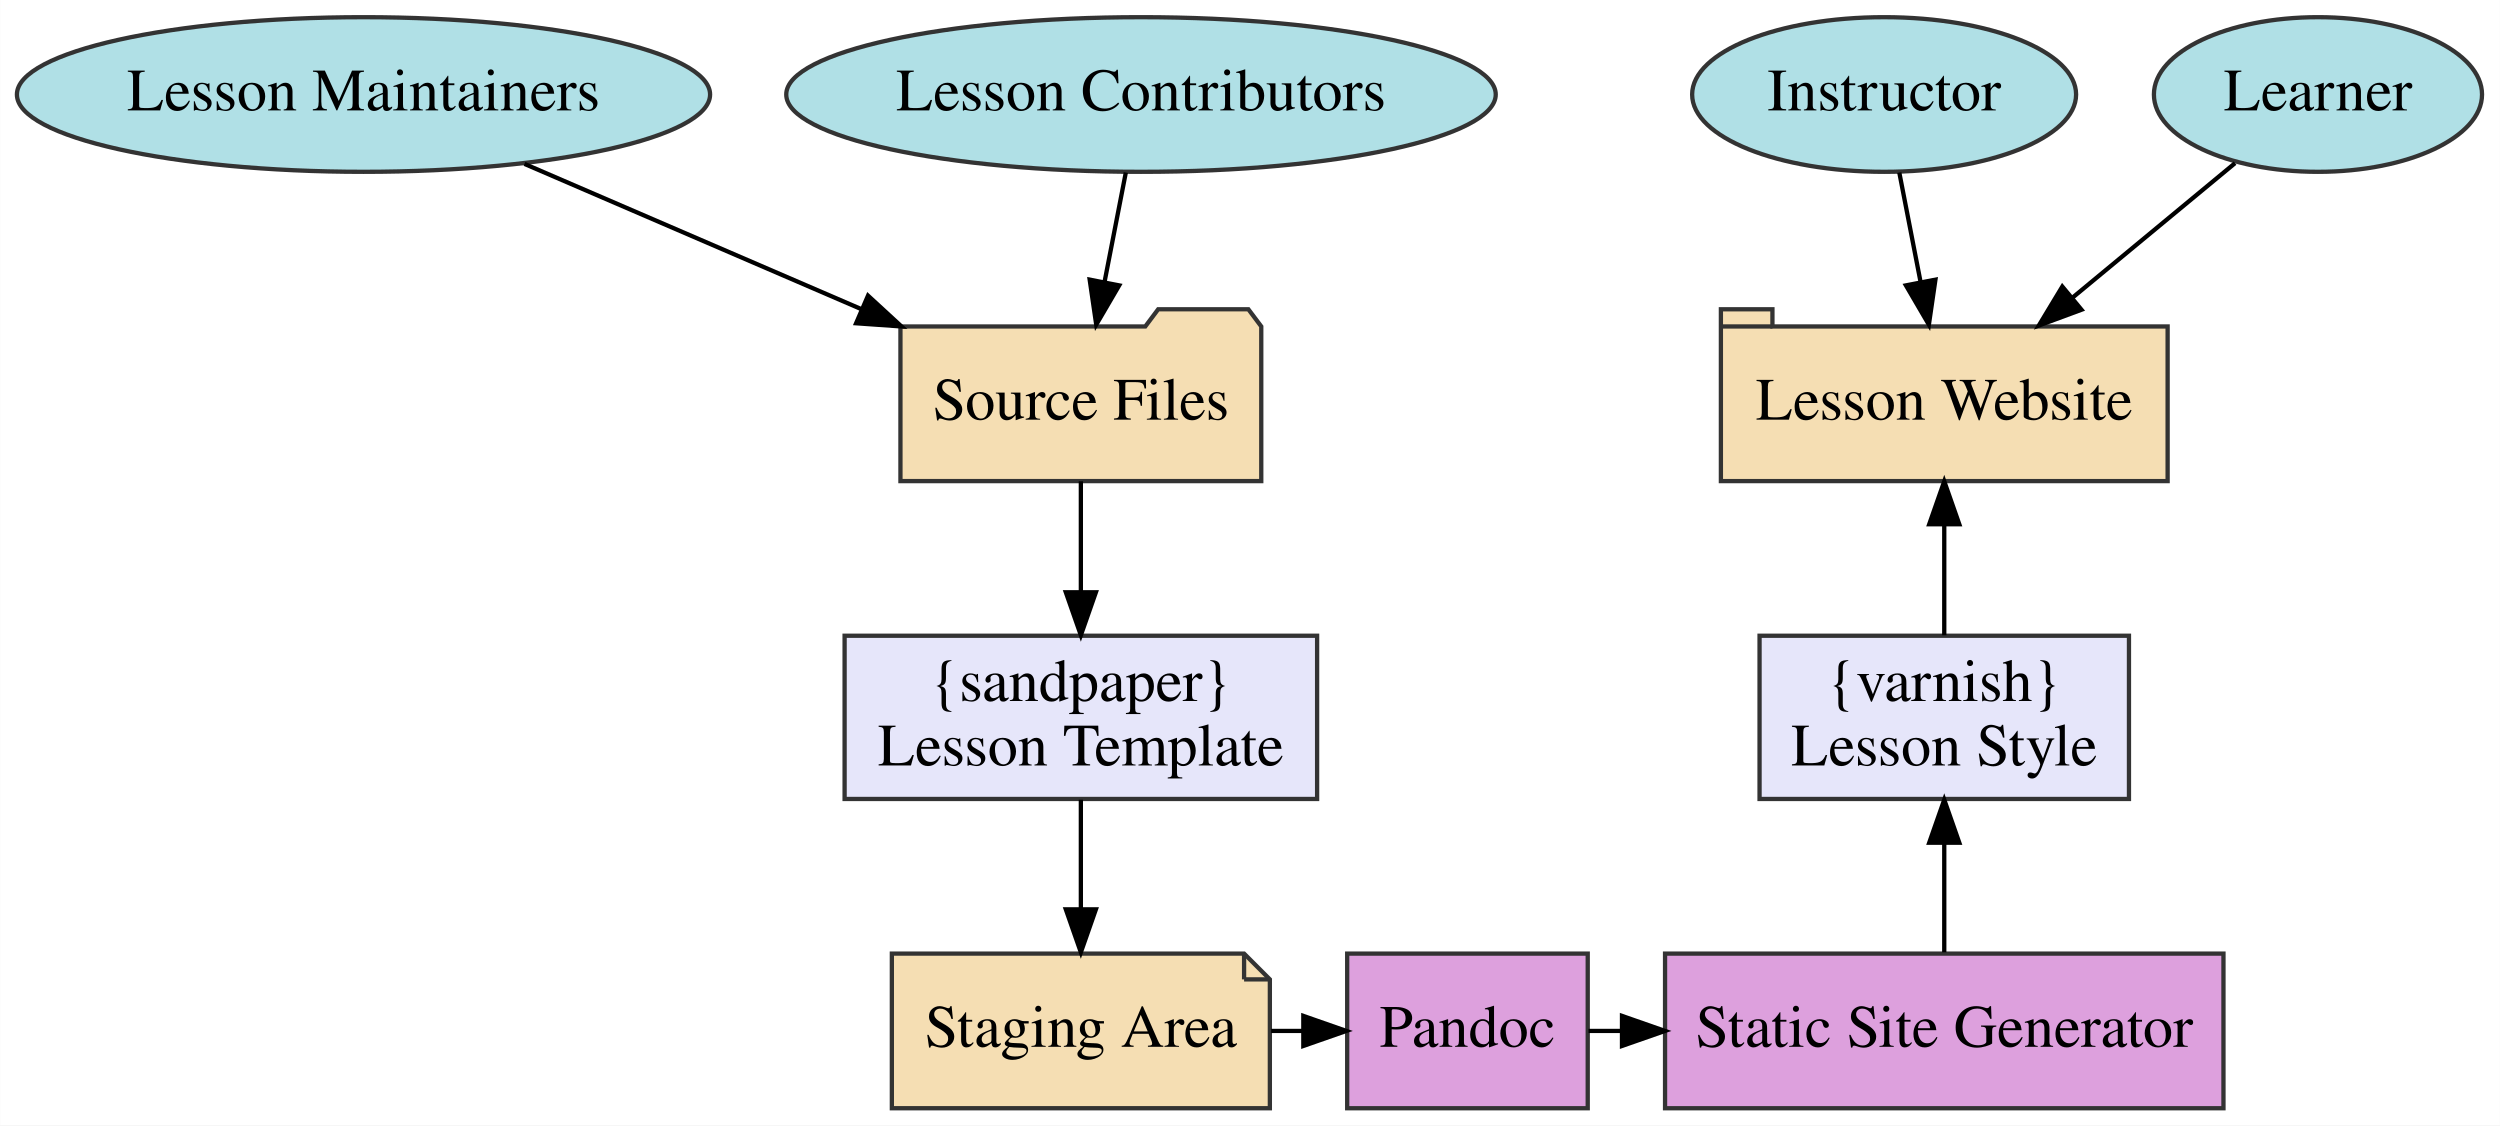
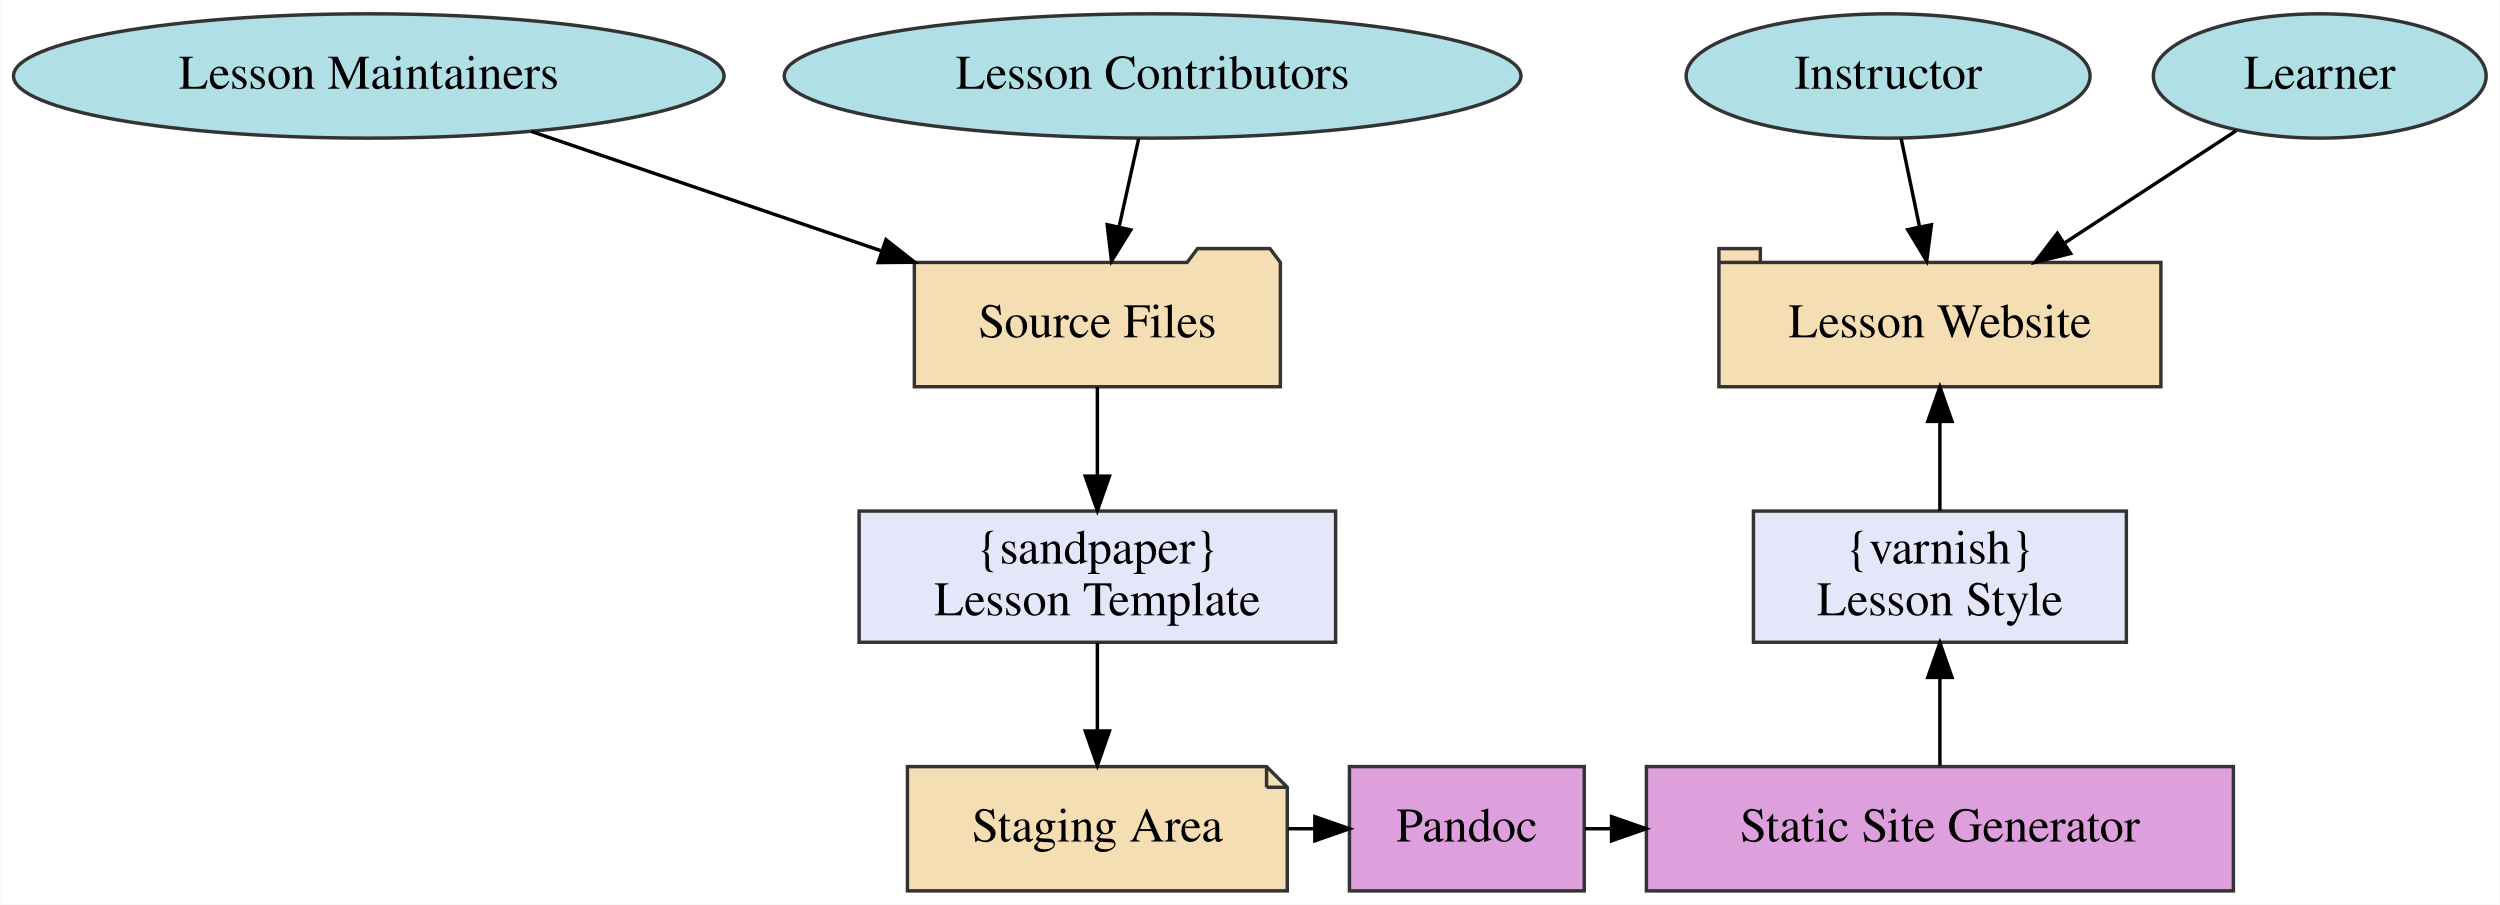
- <svg xmlns="http://www.w3.org/2000/svg" width="582pt" height="262pt" viewBox="0.00 0.00 581.94 262.00">
+ <svg xmlns="http://www.w3.org/2000/svg" width="724pt" height="262pt" viewBox="0.00 0.00 723.79 262.00">
  <g id="graph0" class="graph" transform="scale(1 1) rotate(0) translate(4 258)">
-     <polygon fill="#ffffff" stroke="transparent" points="-4,4 -4,-258 577.939,-258 577.939,4 -4,4" />
+     <polygon fill="#ffffff" stroke="transparent" points="-4,4 -4,-258 719.787,-258 719.787,4 -4,4" />
    <g id="node1" class="node">
-       <polygon fill="#f5deb3" stroke="#333333" points="289.593,-182 286.593,-186 265.593,-186 262.593,-182 205.593,-182 205.593,-146 289.593,-146 289.593,-182" />
-       <text text-anchor="middle" x="247.593" y="-160.3" font-family="Times,serif" font-size="14.00" fill="#000000">Source Files</text>
+       <polygon fill="#f5deb3" stroke="#333333" points="366.691,-182 363.691,-186 342.691,-186 339.691,-182 260.691,-182 260.691,-146 366.691,-146 366.691,-182" />
+       <text text-anchor="middle" x="313.691" y="-160.3" font-family="Times,serif" font-size="14.00" fill="#000000">Source Files</text>
    </g>
    <g id="node4" class="node">
-       <polygon fill="#e6e6fa" stroke="#333333" points="302.593,-110 192.593,-110 192.593,-72 302.593,-72 302.593,-110" />
-       <text text-anchor="middle" x="247.593" y="-94.8" font-family="Times,serif" font-size="14.00" fill="#000000">{sandpaper}</text>
-       <text text-anchor="middle" x="247.593" y="-79.8" font-family="Times,serif" font-size="14.00" fill="#000000">Lesson Template</text>
+       <polygon fill="#e6e6fa" stroke="#333333" points="382.691,-110 244.691,-110 244.691,-72 382.691,-72 382.691,-110" />
+       <text text-anchor="middle" x="313.691" y="-94.8" font-family="Times,serif" font-size="14.00" fill="#000000">{sandpaper}</text>
+       <text text-anchor="middle" x="313.691" y="-79.8" font-family="Times,serif" font-size="14.00" fill="#000000">Lesson Template</text>
    </g>
    <g id="edge5" class="edge">
-       <path fill="none" stroke="#000000" d="M247.593,-145.955C247.593,-138.211 247.593,-128.962 247.593,-120.281" />
-       <polygon fill="#000000" stroke="#000000" points="251.093,-120.113 247.593,-110.113 244.093,-120.113 251.093,-120.113" />
+       <path fill="none" stroke="#000000" d="M313.691,-145.955C313.691,-138.211 313.691,-128.962 313.691,-120.281" />
+       <polygon fill="#000000" stroke="#000000" points="317.191,-120.113 313.691,-110.113 310.191,-120.113 317.191,-120.113" />
    </g>
    <g id="node2" class="node">
-       <polygon fill="#f5deb3" stroke="#333333" points="285.593,-36 203.593,-36 203.593,0 291.593,0 291.593,-30 285.593,-36" />
-       <polyline fill="none" stroke="#333333" points="285.593,-36 285.593,-30 " />
-       <polyline fill="none" stroke="#333333" points="291.593,-30 285.593,-30 " />
-       <text text-anchor="middle" x="247.593" y="-14.3" font-family="Times,serif" font-size="14.00" fill="#000000">Staging Area</text>
+       <polygon fill="#f5deb3" stroke="#333333" points="362.691,-36 258.691,-36 258.691,0 368.691,0 368.691,-30 362.691,-36" />
+       <polyline fill="none" stroke="#333333" points="362.691,-36 362.691,-30 " />
+       <polyline fill="none" stroke="#333333" points="368.691,-30 362.691,-30 " />
+       <text text-anchor="middle" x="313.691" y="-14.3" font-family="Times,serif" font-size="14.00" fill="#000000">Staging Area</text>
    </g>
    <g id="node7" class="node">
-       <polygon fill="#dda0dd" stroke="#333333" points="365.593,-36 309.593,-36 309.593,0 365.593,0 365.593,-36" />
-       <text text-anchor="middle" x="337.593" y="-14.3" font-family="Times,serif" font-size="14.00" fill="#000000">Pandoc</text>
+       <polygon fill="#dda0dd" stroke="#333333" points="454.691,-36 386.691,-36 386.691,0 454.691,0 454.691,-36" />
+       <text text-anchor="middle" x="420.691" y="-14.3" font-family="Times,serif" font-size="14.00" fill="#000000">Pandoc</text>
    </g>
    <g id="edge8" class="edge">
-       <path fill="none" stroke="#000000" d="M291.89,-18C294.35,-18 296.81,-18 299.271,-18" />
-       <polygon fill="#000000" stroke="#000000" points="299.385,-21.5 309.385,-18 299.385,-14.5 299.385,-21.5" />
+       <path fill="none" stroke="#000000" d="M368.863,-18C371.461,-18 374.059,-18 376.657,-18" />
+       <polygon fill="#000000" stroke="#000000" points="376.679,-21.5 386.679,-18 376.679,-14.5 376.679,-21.5" />
    </g>
    <g id="node3" class="node">
-       <polygon fill="#f5deb3" stroke="#333333" points="500.593,-182 408.593,-182 408.593,-186 396.593,-186 396.593,-146 500.593,-146 500.593,-182" />
-       <polyline fill="none" stroke="#333333" points="396.593,-182 408.593,-182 " />
-       <text text-anchor="middle" x="448.593" y="-160.3" font-family="Times,serif" font-size="14.00" fill="#000000">Lesson Website</text>
+       <polygon fill="#f5deb3" stroke="#333333" points="621.691,-182 505.691,-182 505.691,-186 493.691,-186 493.691,-146 621.691,-146 621.691,-182" />
+       <polyline fill="none" stroke="#333333" points="493.691,-182 505.691,-182 " />
+       <text text-anchor="middle" x="557.691" y="-160.3" font-family="Times,serif" font-size="14.00" fill="#000000">Lesson Website</text>
    </g>
    <g id="edge6" class="edge">
-       <path fill="none" stroke="#000000" d="M247.593,-71.82C247.593,-64.097 247.593,-55.028 247.593,-46.559" />
-       <polygon fill="#000000" stroke="#000000" points="251.093,-46.297 247.593,-36.297 244.093,-46.297 251.093,-46.297" />
+       <path fill="none" stroke="#000000" d="M313.691,-71.82C313.691,-64.097 313.691,-55.028 313.691,-46.559" />
+       <polygon fill="#000000" stroke="#000000" points="317.191,-46.297 313.691,-36.297 310.191,-46.297 317.191,-46.297" />
    </g>
    <g id="node5" class="node">
-       <polygon fill="#e6e6fa" stroke="#333333" points="491.593,-110 405.593,-110 405.593,-72 491.593,-72 491.593,-110" />
-       <text text-anchor="middle" x="448.593" y="-94.8" font-family="Times,serif" font-size="14.00" fill="#000000">{varnish}</text>
-       <text text-anchor="middle" x="448.593" y="-79.8" font-family="Times,serif" font-size="14.00" fill="#000000">Lesson Style</text>
+       <polygon fill="#e6e6fa" stroke="#333333" points="611.691,-110 503.691,-110 503.691,-72 611.691,-72 611.691,-110" />
+       <text text-anchor="middle" x="557.691" y="-94.8" font-family="Times,serif" font-size="14.00" fill="#000000">{varnish}</text>
+       <text text-anchor="middle" x="557.691" y="-79.8" font-family="Times,serif" font-size="14.00" fill="#000000">Lesson Style</text>
    </g>
    <g id="edge7" class="edge">
-       <path fill="none" stroke="#000000" d="M448.593,-110.113C448.593,-117.99 448.593,-127.277 448.593,-135.902" />
-       <polygon fill="#000000" stroke="#000000" points="445.093,-135.955 448.593,-145.955 452.093,-135.955 445.093,-135.955" />
+       <path fill="none" stroke="#000000" d="M557.691,-110.113C557.691,-117.99 557.691,-127.277 557.691,-135.902" />
+       <polygon fill="#000000" stroke="#000000" points="554.191,-135.955 557.691,-145.955 561.191,-135.955 554.191,-135.955" />
    </g>
    <g id="node6" class="node">
-       <polygon fill="#dda0dd" stroke="#333333" points="513.593,-36 383.593,-36 383.593,0 513.593,0 513.593,-36" />
-       <text text-anchor="middle" x="448.593" y="-14.3" font-family="Times,serif" font-size="14.00" fill="#000000">Static Site Generator</text>
+       <polygon fill="#dda0dd" stroke="#333333" points="642.691,-36 472.691,-36 472.691,0 642.691,0 642.691,-36" />
+       <text text-anchor="middle" x="557.691" y="-14.3" font-family="Times,serif" font-size="14.00" fill="#000000">Static Site Generator</text>
    </g>
    <g id="edge10" class="edge">
-       <path fill="none" stroke="#000000" d="M448.593,-36.297C448.593,-43.998 448.593,-53.153 448.593,-61.748" />
-       <polygon fill="#000000" stroke="#000000" points="445.093,-61.82 448.593,-71.82 452.093,-61.82 445.093,-61.82" />
+       <path fill="none" stroke="#000000" d="M557.691,-36.297C557.691,-43.998 557.691,-53.153 557.691,-61.748" />
+       <polygon fill="#000000" stroke="#000000" points="554.191,-61.82 557.691,-71.82 561.191,-61.82 554.191,-61.82" />
    </g>
    <g id="edge9" class="edge">
-       <path fill="none" stroke="#000000" d="M365.776,-18C368.371,-18 370.966,-18 373.561,-18" />
-       <polygon fill="#000000" stroke="#000000" points="373.569,-21.5 383.569,-18 373.569,-14.5 373.569,-21.5" />
+       <path fill="none" stroke="#000000" d="M454.941,-18C457.424,-18 459.908,-18 462.391,-18" />
+       <polygon fill="#000000" stroke="#000000" points="462.601,-21.5 472.601,-18 462.601,-14.5 462.601,-21.5" />
    </g>
    <g id="node8" class="node">
-       <ellipse fill="#b0e0e6" stroke="#333333" cx="80.593" cy="-236" rx="80.686" ry="18" />
-       <text text-anchor="middle" x="80.593" y="-232.3" font-family="Times,serif" font-size="14.00" fill="#000000">Lesson Maintainers</text>
+       <ellipse fill="#b0e0e6" stroke="#333333" cx="102.691" cy="-236" rx="102.882" ry="18" />
+       <text text-anchor="middle" x="102.691" y="-232.3" font-family="Times,serif" font-size="14.00" fill="#000000">Lesson Maintainers</text>
    </g>
    <g id="edge1" class="edge">
-       <path fill="none" stroke="#000000" d="M118.071,-219.842C141.18,-209.879 171.128,-196.967 196.405,-186.069" />
-       <polygon fill="#000000" stroke="#000000" points="198.042,-189.175 205.84,-182.001 195.271,-182.746 198.042,-189.175" />
+       <path fill="none" stroke="#000000" d="M149.781,-219.931C179.61,-209.753 218.536,-196.47 250.969,-185.403" />
+       <polygon fill="#000000" stroke="#000000" points="252.475,-188.587 260.809,-182.045 250.214,-181.962 252.475,-188.587" />
    </g>
    <g id="node9" class="node">
-       <ellipse fill="#b0e0e6" stroke="#333333" cx="261.593" cy="-236" rx="82.585" ry="18" />
-       <text text-anchor="middle" x="261.593" y="-232.3" font-family="Times,serif" font-size="14.00" fill="#000000">Lesson Contributors</text>
+       <ellipse fill="#b0e0e6" stroke="#333333" cx="329.691" cy="-236" rx="106.681" ry="18" />
+       <text text-anchor="middle" x="329.691" y="-232.3" font-family="Times,serif" font-size="14.00" fill="#000000">Lesson Contributors</text>
    </g>
    <g id="edge2" class="edge">
-       <path fill="none" stroke="#000000" d="M258.06,-217.831C256.563,-210.131 254.782,-200.974 253.118,-192.417" />
-       <polygon fill="#000000" stroke="#000000" points="256.518,-191.561 251.173,-182.413 249.646,-192.898 256.518,-191.561" />
+       <path fill="none" stroke="#000000" d="M325.653,-217.831C323.942,-210.131 321.907,-200.974 320.006,-192.417" />
+       <polygon fill="#000000" stroke="#000000" points="323.369,-191.416 317.783,-182.413 316.536,-192.934 323.369,-191.416" />
    </g>
    <g id="node10" class="node">
-       <ellipse fill="#b0e0e6" stroke="#333333" cx="434.593" cy="-236" rx="44.693" ry="18" />
-       <text text-anchor="middle" x="434.593" y="-232.3" font-family="Times,serif" font-size="14.00" fill="#000000">Instructor</text>
+       <ellipse fill="#b0e0e6" stroke="#333333" cx="542.691" cy="-236" rx="58.49" ry="18" />
+       <text text-anchor="middle" x="542.691" y="-232.3" font-family="Times,serif" font-size="14.00" fill="#000000">Instructor</text>
    </g>
    <g id="edge3" class="edge">
-       <path fill="none" stroke="#000000" d="M438.126,-217.831C439.623,-210.131 441.403,-200.974 443.067,-192.417" />
-       <polygon fill="#000000" stroke="#000000" points="446.539,-192.898 445.012,-182.413 439.668,-191.561 446.539,-192.898" />
+       <path fill="none" stroke="#000000" d="M546.476,-217.831C548.08,-210.131 549.988,-200.974 551.771,-192.417" />
+       <polygon fill="#000000" stroke="#000000" points="555.242,-192.917 553.855,-182.413 548.389,-191.489 555.242,-192.917" />
    </g>
    <g id="node11" class="node">
-       <ellipse fill="#b0e0e6" stroke="#333333" cx="535.593" cy="-236" rx="38.194" ry="18" />
-       <text text-anchor="middle" x="535.593" y="-232.3" font-family="Times,serif" font-size="14.00" fill="#000000">Learner</text>
+       <ellipse fill="#b0e0e6" stroke="#333333" cx="667.691" cy="-236" rx="48.192" ry="18" />
+       <text text-anchor="middle" x="667.691" y="-232.3" font-family="Times,serif" font-size="14.00" fill="#000000">Learner</text>
    </g>
    <g id="edge4" class="edge">
-       <path fill="none" stroke="#000000" d="M516.285,-220.021C505.197,-210.845 491.035,-199.125 478.533,-188.778" />
-       <polygon fill="#000000" stroke="#000000" points="480.542,-185.897 470.606,-182.218 476.079,-191.29 480.542,-185.897" />
+       <path fill="none" stroke="#000000" d="M643.551,-220.199C629.037,-210.699 610.283,-198.424 594.007,-187.77" />
+       <polygon fill="#000000" stroke="#000000" points="595.546,-184.595 585.262,-182.047 591.712,-190.452 595.546,-184.595" />
    </g>
  </g>
</svg>
